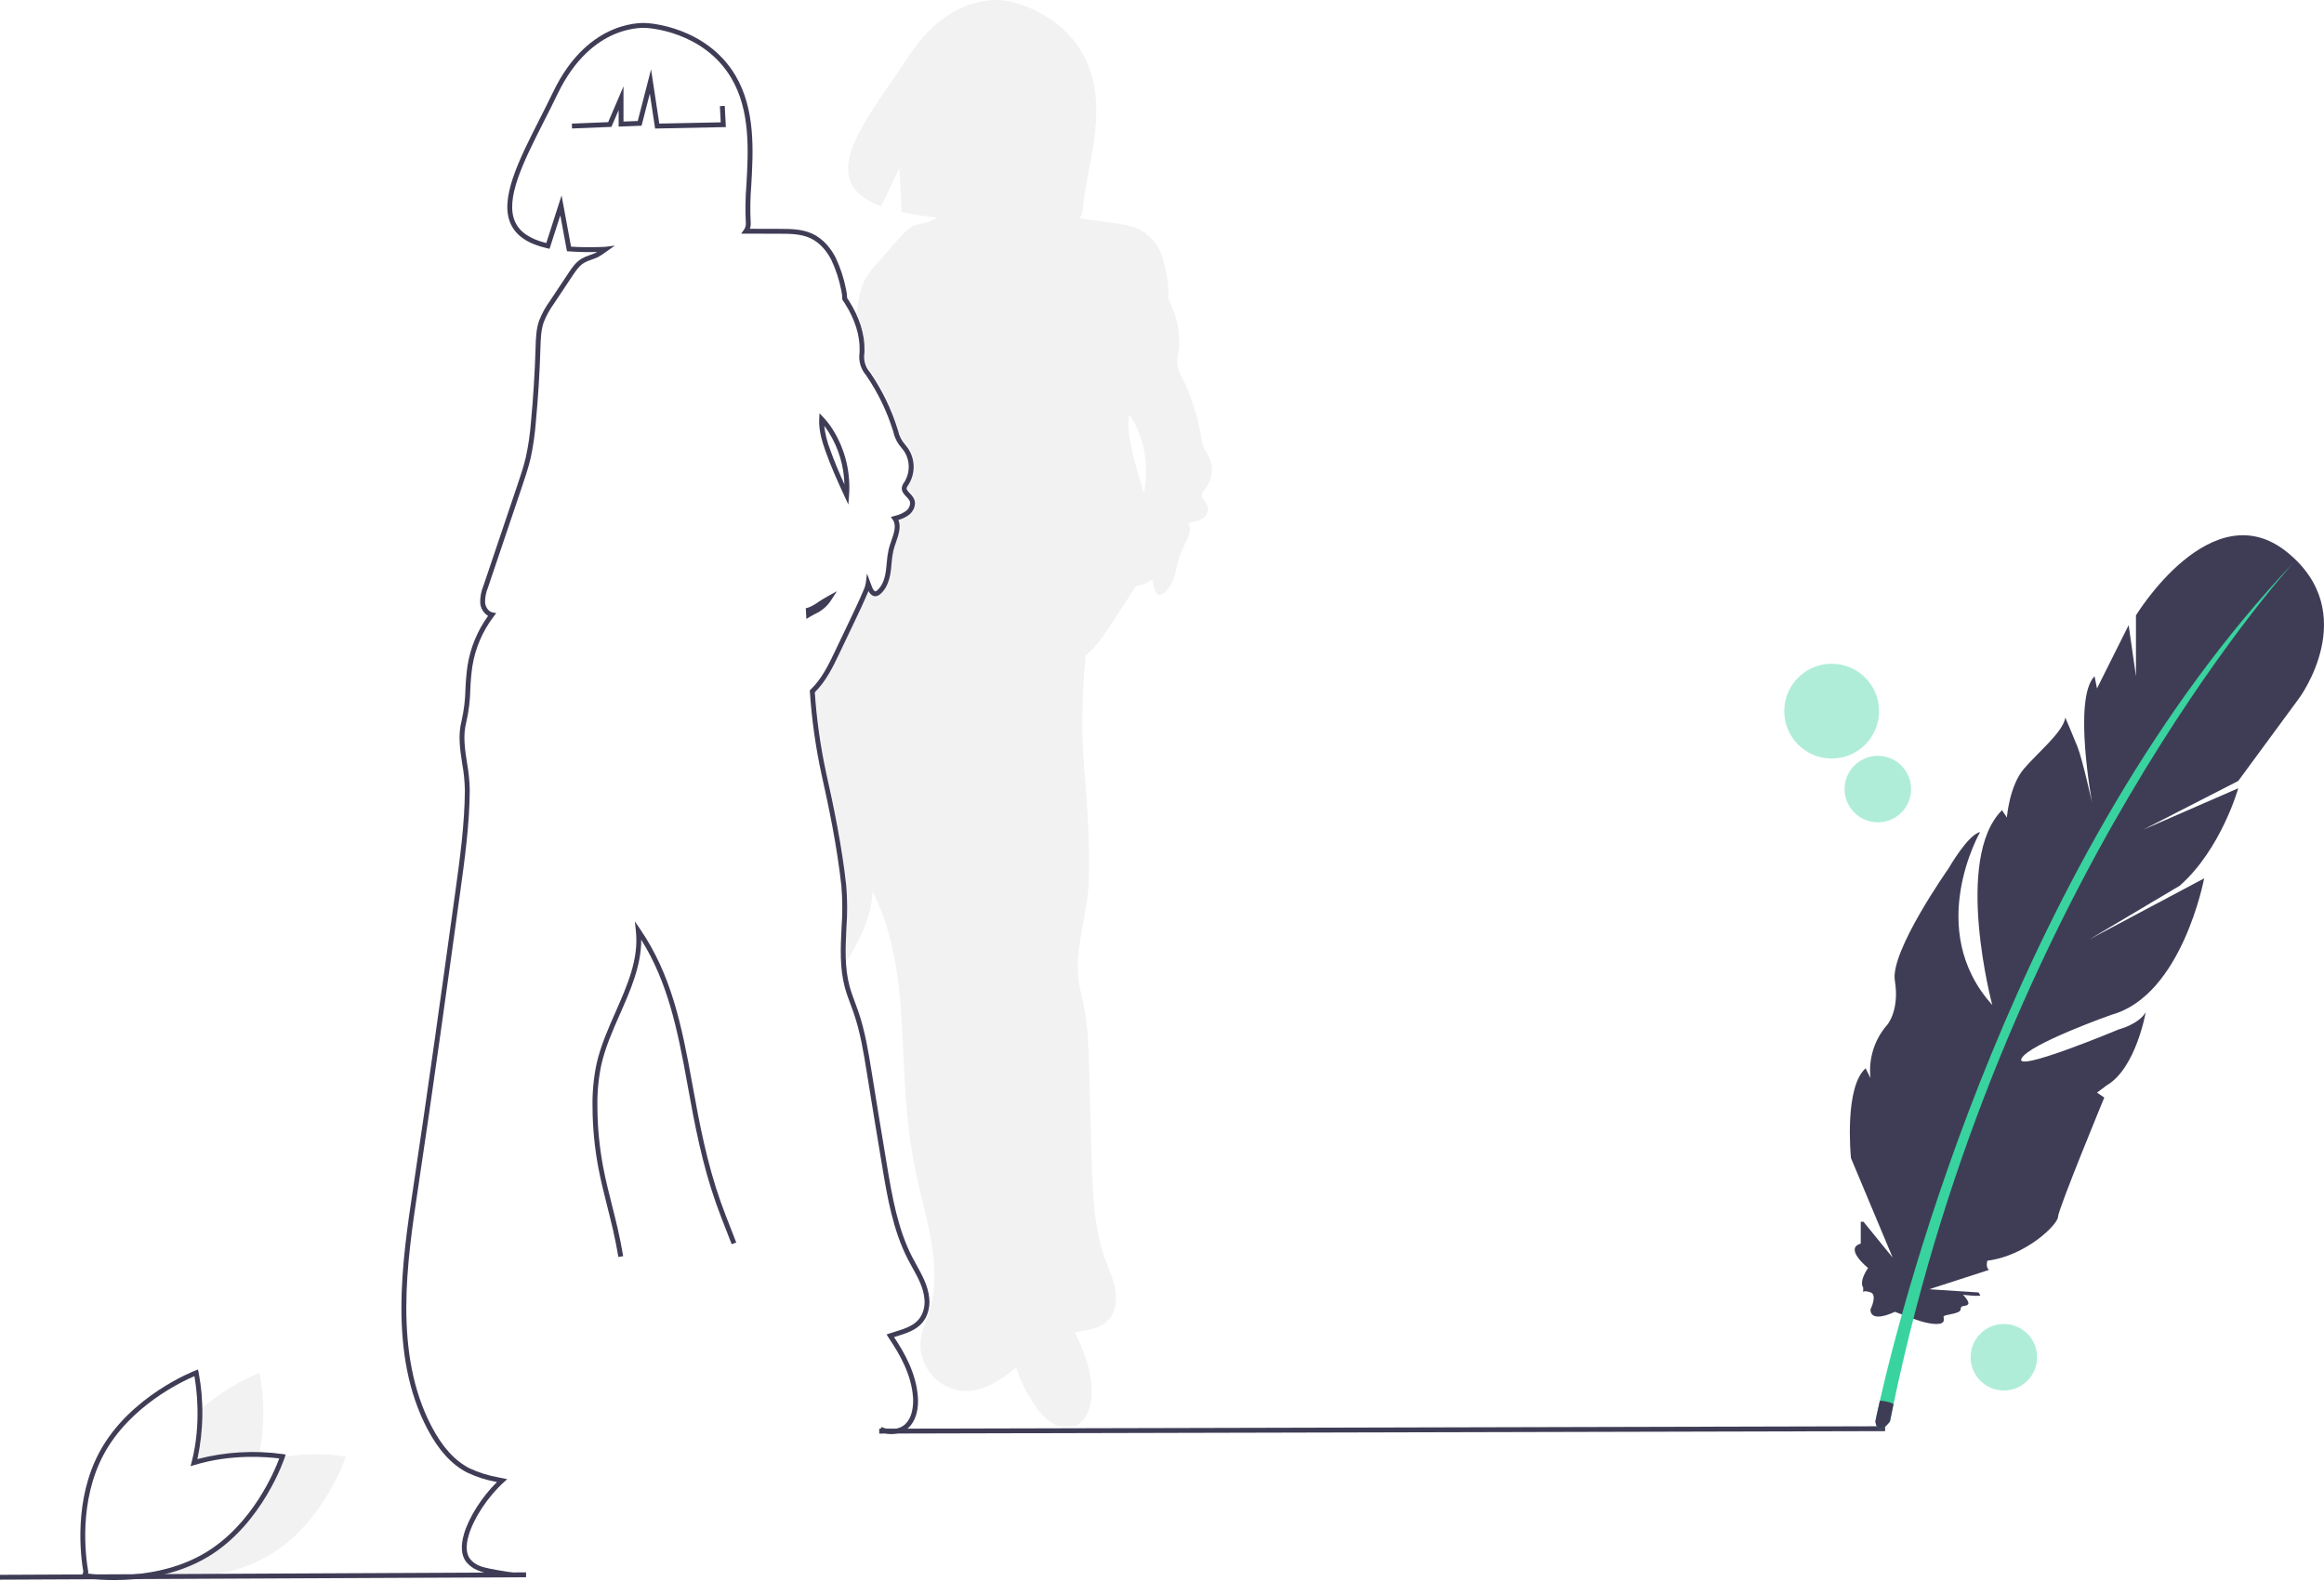
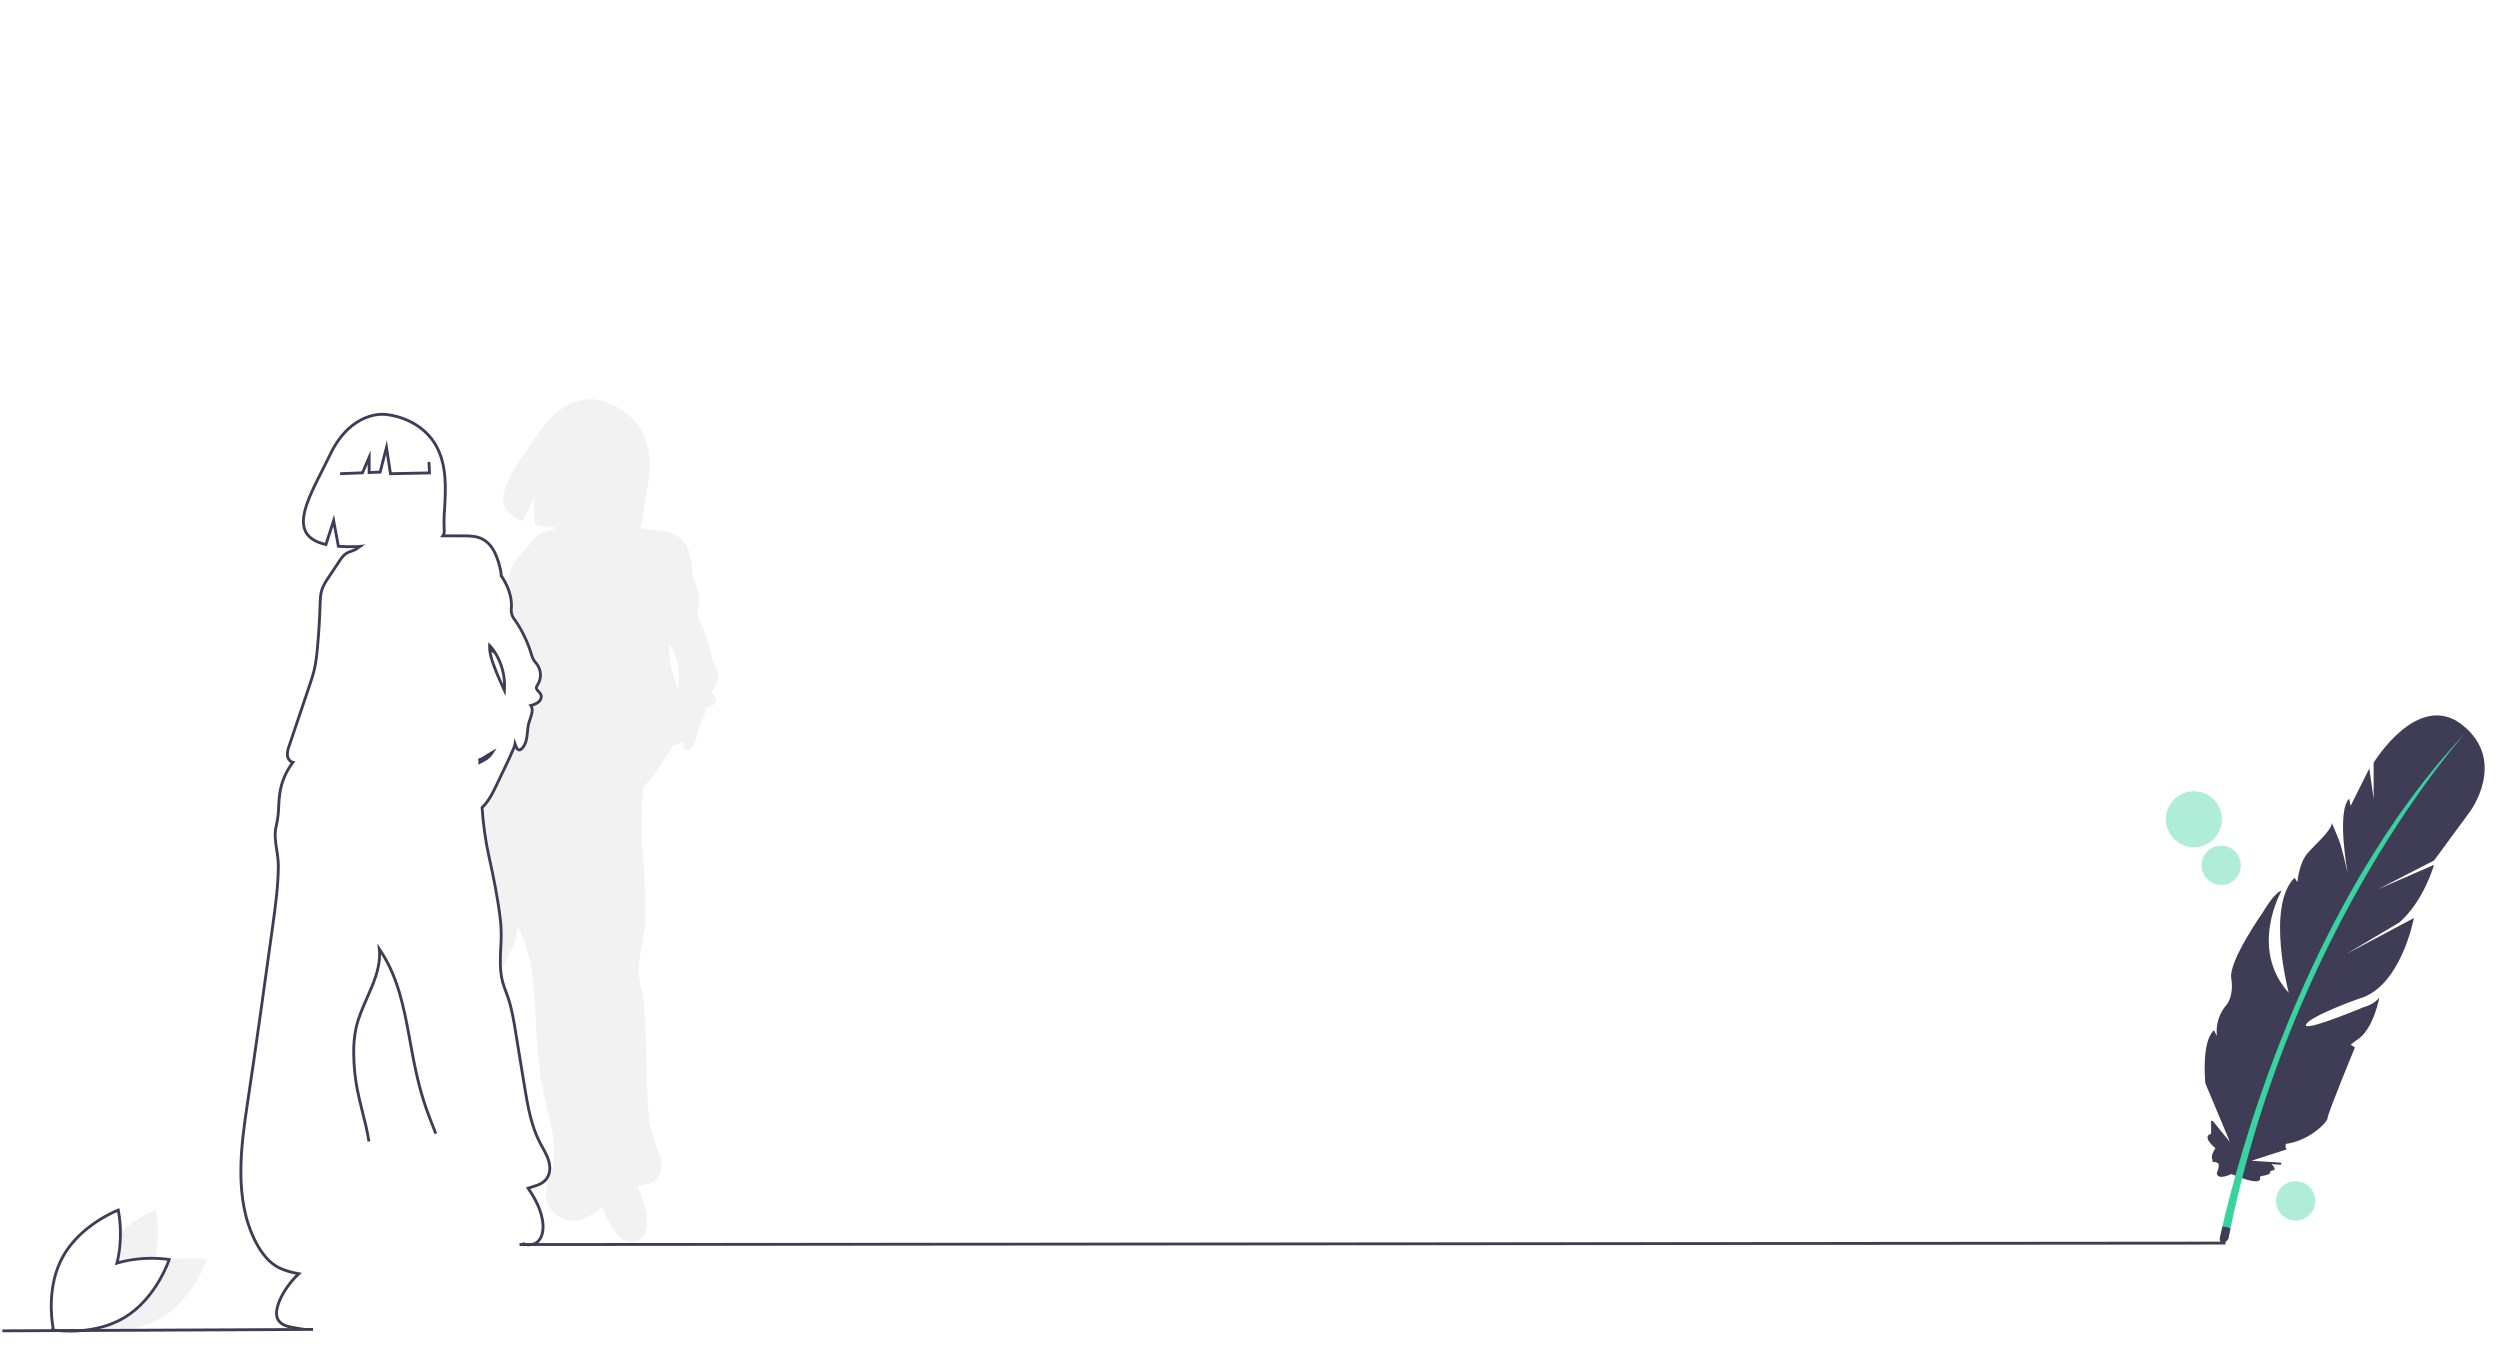
- <svg xmlns="http://www.w3.org/2000/svg" id="b40c2b55-1f8d-4d18-9af5-df4559b41727" data-name="Layer 1" width="954.205" height="648.862" viewBox="0 0 954.205 648.862">
-   <path d="M1058.897,380.268c-31-25-62,26-62,26v25l-3-21-13,26-1-5c-9,9-1,52-1,52s-4-18-6-23-5-12-5-12c-1,6-11,14-17,21s-7,20-7,20l-2-3c-20,20-4,80-4,80-28-31-5-71-5-71-5,1-13,15-13,15s-24,34-22,46-3,18-3,18a28.378,28.378,0,0,0-7,22l-2-4c-8.674,7.71-6.202,34.916-6.012,36.878L897,670l-11.991-14.732H883.897v9c-7,2,3,10,3,10-4,6-2,8-2,8v2s0-1,3,0,0,7,0,7c0,6,10,1,10,1l7.613,2.829s5.387,2.171,9.387,2.171,3-2,3-3,7-1,7-3,2-1,3-2-2-4-2-4,8,1,7,0a3.736,3.736,0,0,1-.613-.951L912,683l24.554-7.944c-1.534-1.155-.657-3.788-.657-3.788,16-2,29-15,29-18s19-49,19-49l-3-2,4-3c12-7,16-30,16-30-3,5-11,7-11,7s-43,18-40,12,37-18,37-18c29-8,38-56,38-56l-47,25,37-22c17-15,24-40,24-40l-39,17,39-20,25-34S1089.897,405.268,1058.897,380.268Z" transform="translate(-119.8974 -153.5688)" fill="#3f3d56" />
-   <path d="M474.805,297.793a9.604,9.604,0,0,0,2.302,7.862l.2.292a86.718,86.718,0,0,1,11.174,23.156l.133.433a12.563,12.563,0,0,0,2.928,5.775c.383.472.766.943,1.115,1.44a13.679,13.679,0,0,1,.235,15.058l-.143.214a3.253,3.253,0,0,0-.57,1.104c-.115.684.423,1.286,1.312,2.211a8.829,8.829,0,0,1,1.602,2.037c1.184,2.315.039,5.062-1.704,6.577a12.201,12.201,0,0,1-4.614,2.29c1.182,2.874.018,6.243-1.024,9.259-.405,1.173-.788,2.281-1.041,3.337a37.491,37.491,0,0,0-.749,5.377c-.11,1.217-.225,2.474-.416,3.715-.613,3.974-2.032,6.932-4.217,8.793a3.391,3.391,0,0,1-1.524.818c-1.296.256-2.473-.499-3.315-2.088q-.048.116-.095.228c-1.902,4.517-4.042,9.004-6.112,13.344l-5.732,12.019c-2.552,5.35-5.436,11.397-10.099,15.997a229.18,229.18,0,0,0,4.646,32.984c3.08,13.748,6.469,30,8.254,46.316a112.548,112.548,0,0,1,.071,17.58,127.764,127.764,0,0,0-.141,14.766c5.566-9.209,10.583-18.484,10.882-29.07,10.239,20.441,11.58,42.444,12.566,65.285.719,16.661,1.671,33.389,5.086,49.712,3.713,17.746,10.348,35.762,6.664,53.514a68.209,68.209,0,0,1-3.347,10.822c-5.655,14.554,7.933,29.485,22.914,25.083q.154-.045.307-.092c5.514-1.691,10.215-5.074,14.762-8.762a58.014,58.014,0,0,0,8.265,16.272,22.821,22.821,0,0,0,6.699,6.692,12.56,12.56,0,0,0,2.524,1.125l6.517-.016c.034-.013.07-.02.104-.034,4.549-1.835,6.5-7.263,6.817-12.159.586-9.055-2.609-17.716-6.545-25.708-.1-.203-.211-.445-.326-.704,5.994-1.147,12.494-1.309,15.64-7.777a13.451,13.451,0,0,0,1.281-5.362c.242-6.221-2.587-11.662-4.599-17.309-4.389-12.318-4.887-25.63-5.301-38.7q-.616-19.478-1.113-38.959c-.217-8.491-.422-17.032-2.08-25.362-.726-3.647-1.729-7.243-2.207-10.93-1.788-13.776,3.826-27.439,4.174-41.326.392-15.621-.638-31.324-1.986-46.892-1.302-15.041-.617-30.15.644-45.216,4.392-3.658,7.667-8.586,10.82-13.408q3.639-5.566,7.278-11.131,1.283-1.963,2.558-3.932a15.255,15.255,0,0,0,6.716-2.838c.008-.007.014-.015.022-.022.291,1.186.557,2.379.818,3.567.285,1.296.963,2.908,2.288,2.83a2.428,2.428,0,0,0,1.138-.449c2.595-1.669,4.063-4.634,4.937-7.593s1.282-6.055,2.396-8.932c1.591-4.111,5.306-8.736,3.288-12.655a13.632,13.632,0,0,0,5.704-1.68c1.671-1.099,2.838-3.236,2.174-5.122-.655-1.86-2.916-3.345-2.331-5.228a4.67,4.67,0,0,1,1.082-1.57,12.716,12.716,0,0,0,1.646-13.839c-.638-1.231-1.482-2.353-2.04-3.622a20.092,20.092,0,0,1-1.175-4.81,85.943,85.943,0,0,0-7.886-24.161,15.275,15.275,0,0,1-1.814-4.797,18.994,18.994,0,0,1,.524-5.337c1.118-6.97-.576-14.159-3.547-20.563-.215-.463-.449-.915-.676-1.371a17.665,17.665,0,0,0,.06-3.729,54.462,54.462,0,0,0-2.426-13.183,20.295,20.295,0,0,0-7.872-10.583c-3.666-2.307-8.104-2.95-12.395-3.541q-6.932-.955-13.864-1.909a5.193,5.193,0,0,0,1.431-3.417c.741-15.161,10.72-39.39,1.957-60.098-9.107-21.521-32.318-25.597-32.318-25.597s-22.347-5.974-41.028,22.412c-17.412,26.459-39.861,51.245-11.414,61.825l7.524-15.78.892,18.166a115.843,115.843,0,0,0,12.525,1.908q1.133.116,2.26.236a30.336,30.336,0,0,1-3.717,1.799c-2.012.673-4.197.789-6.141,1.64-2.326,1.019-4.08,2.985-5.756,4.893q-4.521,5.147-9.042,10.294a35.377,35.377,0,0,0-5.37,7.286c-1.636,3.272-2.214,6.953-2.812,10.561-.148.89-.312,1.777-.464,2.667a33.626,33.626,0,0,1,3.274,14.667C474.839,297.04,474.822,297.416,474.805,297.793Zm108.665,26.488c.025-.158.06-.313.088-.47a31.515,31.515,0,0,1,3.142,5.503,43.661,43.661,0,0,1,2.85,26.78c-1.953-6.322-3.822-12.664-5.191-19.135C583.478,332.791,582.806,328.49,583.47,324.281Z" transform="translate(-119.8974 -153.5688)" fill="#f2f2f2" />
-   <path d="M200.944,752.743a87.493,87.493,0,0,1,25.588-2.871,87.97,87.97,0,0,0-.068-32.56,88.112,88.112,0,0,0-23.491,14.397A84.274,84.274,0,0,1,200.944,752.743Z" transform="translate(-119.8974 -153.5688)" fill="#f2f2f2" />
-   <path d="M236.944,751.692l-.095.295c-.087.271-9.017,27.328-31.516,40.863a66.294,66.294,0,0,1-21.974,8.083c7.49.834,29.214,2.038,47.459-8.939,22.438-13.5,31.08-40.314,31.08-40.314A87.735,87.735,0,0,0,236.944,751.692Z" transform="translate(-119.8974 -153.5688)" fill="#f2f2f2" />
-   <path d="M166.886,802.431a85.434,85.434,0,0,1-11.146-.689l-1.002.381-.124-.546c-.096-.016-.146-.024-.146-.024l-1.133-.2.355-1.095s.14-.433.422-1.197c-1.19-6.926-3.93-29.628,6.667-49.279,12.463-23.111,39.068-33.305,39.335-33.405l1.073-.402.253,1.118a89.408,89.408,0,0,1-.496,35.651,89.571,89.571,0,0,1,35.127-2.047l1.129.199-.352,1.092c-.087.271-9.017,27.328-31.516,40.863C192.158,800.777,177.131,802.431,166.886,802.431Zm-10.899-2.674c5.148.696,28.855,3.087,48.315-8.62,19.285-11.603,28.324-33.466,30.247-38.645-4.234-.561-19.266-2.04-34.7,2.651l-1.708.519.45-1.728c4.116-15.802,1.896-30.992,1.128-35.235-5.085,2.168-26.507,12.24-37.179,32.031-10.431,19.345-7.544,41.823-6.411,48.251l.047.269-.096.256Q156.031,799.637,155.987,799.757Z" transform="translate(-119.8974 -153.5688)" fill="#3f3d56" />
-   <path d="M328.459,800.696a30.594,30.594,0,0,1-12.343-2.236,11.466,11.466,0,0,1-4.909-3.625c-1.947-2.694-2.208-6.527-.779-11.393,2.015-6.853,7.342-15.191,13.515-21.276a48.105,48.105,0,0,1-12.255-3.899c-6.393-3.307-11.734-9.173-16.329-17.934-16.083-30.67-10.367-68.672-5.774-99.207,6.06-40.291,11.733-81.331,17.219-121.02l.028-.203c1.893-13.696,3.85-27.858,3.94-41.888a69.162,69.162,0,0,0-1.09-10.805c-.889-5.774-1.809-11.746-.275-17.555a65.469,65.469,0,0,0,1.6-13.115,94.793,94.793,0,0,1,.852-9.629,47.799,47.799,0,0,1,8.433-20.422,6.859,6.859,0,0,1-3.216-5.226,16.604,16.604,0,0,1,1.257-6.985l14.055-41.663c1.247-3.694,2.536-7.514,3.431-11.364a108.333,108.333,0,0,0,2.086-14.404c.949-10.065,1.585-20.292,1.892-30.396l.009-.31c.108-3.599.22-7.32,1.419-10.826a36.136,36.136,0,0,1,4.461-8.168l7.585-11.41c1.39-2.09,2.964-4.458,5.364-5.919a18.279,18.279,0,0,1,3.506-1.524,22.27,22.27,0,0,0,2.439-.966c.161-.079.333-.174.514-.281a114.769,114.769,0,0,1-11.646-.251l-.766-.06-2.729-14.739L345.538,255.737l-.893-.201c-7.785-1.757-12.686-4.985-14.984-9.867-4.857-10.321,3.248-26.314,11.828-43.247,1.835-3.621,3.732-7.365,5.523-11.091,14.861-30.922,38.456-28.284,38.692-28.253.154.002,24.143,1.187,36.183,21.53,8.252,13.943,7.272,31.09,6.485,44.868a116.441,116.441,0,0,0-.256,15.376,6.354,6.354,0,0,1-.32,2.667l12.359.035c4.201.012,8.962.025,13.169,1.942,4.974,2.268,8.015,6.629,9.691,9.89a55.015,55.015,0,0,1,4.251,12.972,18.367,18.367,0,0,1,.458,3.61l.073.108c.213.312.426.623.629.941,4.365,6.833,6.585,13.911,6.42,20.468-.009.375-.026.751-.043,1.128a9.604,9.604,0,0,0,2.302,7.862l.2.292a86.718,86.718,0,0,1,11.174,23.156l.133.433a12.563,12.563,0,0,0,2.928,5.775c.383.472.766.943,1.115,1.44a13.679,13.679,0,0,1,.235,15.058l-.143.214a3.253,3.253,0,0,0-.57,1.104c-.115.684.423,1.286,1.312,2.211a8.829,8.829,0,0,1,1.602,2.037c1.184,2.315.039,5.062-1.704,6.577a12.201,12.201,0,0,1-4.614,2.29c1.182,2.874.018,6.243-1.024,9.259-.405,1.173-.788,2.281-1.041,3.337a37.491,37.491,0,0,0-.749,5.377c-.11,1.217-.225,2.474-.416,3.715-.613,3.974-2.032,6.932-4.217,8.793a3.391,3.391,0,0,1-1.524.818c-1.296.256-2.473-.499-3.315-2.088q-.048.116-.095.228c-1.902,4.517-4.042,9.004-6.112,13.344l-5.732,12.019c-2.552,5.35-5.436,11.397-10.099,15.997a229.18,229.18,0,0,0,4.646,32.984c3.08,13.748,6.469,30,8.254,46.316a112.548,112.548,0,0,1,.071,17.58c-.383,7.921-.779,16.112,1.288,23.782.62,2.302,1.475,4.598,2.303,6.817.452,1.215.905,2.43,1.325,3.655,2.759,8.04,4.13,16.556,5.455,24.791l.037.23c2.05,12.74,4.172,25.678,6.309,38.455,2.01,12.021,4.289,25.646,10.328,37.351.573,1.111,1.181,2.208,1.788,3.306,2.312,4.176,4.704,8.494,5.19,13.598a14.368,14.368,0,0,1-.599,5.894c-2.111,6.399-7.521,8.071-12.753,9.688q-.554.171-1.106.344c4.264,6.399,9.11,14.906,9.787,24.639.448,6.44-1.658,11.637-5.634,13.899a11.527,11.527,0,0,1-10.091.208l.778-1.842a9.531,9.531,0,0,0,8.323-.104c4.877-2.775,4.775-9.904,4.628-12.022-.66-9.49-5.56-17.872-9.754-24.114-.132-.196-.281-.433-.438-.686l-.665-1.073,1.198-.401c.787-.264,1.585-.511,2.384-.757,4.966-1.535,9.656-2.985,11.444-8.405a12.378,12.378,0,0,0,.507-5.077c-.447-4.688-2.634-8.638-4.949-12.818-.617-1.114-1.234-2.229-1.816-3.357-6.183-11.981-8.489-25.771-10.523-37.938-2.137-12.781-4.261-25.724-6.311-38.467l-.037-.231c-1.312-8.152-2.668-16.581-5.372-24.46-.415-1.208-.861-2.406-1.308-3.605-.843-2.263-1.715-4.603-2.36-6.996-2.147-7.973-1.744-16.323-1.354-24.398a111.002,111.002,0,0,0-.061-17.266c-1.774-16.218-5.149-32.403-8.217-46.096a232.171,232.171,0,0,1-4.724-33.738l-.036-.472.343-.327c4.6-4.384,7.478-10.419,10.016-15.743l5.725-12.004c2.067-4.334,4.197-8.8,6.081-13.274a10.248,10.248,0,0,0,.812-2.597l.514-4.013,1.661,4.443c.124.327.248.653.367.979.367,1.002.985,1.975,1.516,1.861a1.67,1.67,0,0,0,.611-.377c1.809-1.542,3-4.09,3.538-7.576.182-1.179.293-2.405.401-3.591a39.58,39.58,0,0,1,.795-5.662c.276-1.151.693-2.357,1.096-3.524,1.135-3.284,2.206-6.386.624-8.651l-.807-1.155,1.357-.38a12.963,12.963,0,0,0,5.042-2.219c1.128-.98,1.944-2.771,1.235-4.157a7.278,7.278,0,0,0-1.263-1.562c-.999-1.04-2.13-2.218-1.841-3.93a4.816,4.816,0,0,1,.88-1.884l.132-.199a11.795,11.795,0,0,0-.2-12.811c-.322-.458-.676-.893-1.03-1.327a14.441,14.441,0,0,1-3.288-6.45l-.132-.428a84.728,84.728,0,0,0-10.916-22.623l-.198-.289a11.473,11.473,0,0,1-2.65-9.081c.016-.364.033-.727.042-1.088.154-6.157-1.958-12.846-6.107-19.342-.192-.3-.393-.595-.595-.889l-.41-.603-.005-.297a16.57,16.57,0,0,0-.414-3.495,53.339,53.339,0,0,0-4.082-12.509c-1.53-2.978-4.29-6.955-8.741-8.983-3.814-1.739-8.346-1.751-12.345-1.763l-15.932-.044,1.125-1.576a4.197,4.197,0,0,0,.779-2.912,117.72,117.72,0,0,1,.253-15.66c.771-13.507,1.731-30.317-6.21-43.736-11.475-19.389-34.398-20.548-34.629-20.558-.309-.035-22.516-2.432-36.722,27.128-1.799,3.745-3.702,7.498-5.542,11.128-8.354,16.484-16.244,32.054-11.803,41.491,1.933,4.106,6.1,6.911,12.725,8.557l6.278-19.54,3.893,21.024c3.538.244,7.502.296,11.792.158l2.217-.087,3.966-.498L368.415,257.21a23.597,23.597,0,0,1-2.954,1.914,24.135,24.135,0,0,1-2.656,1.058,16.525,16.525,0,0,0-3.131,1.345c-2.02,1.23-3.464,3.402-4.738,5.318l-7.586,11.41a34.636,34.636,0,0,0-4.234,7.708c-1.102,3.22-1.209,6.788-1.313,10.238l-.009.311c-.308,10.146-.946,20.415-1.899,30.522A110.096,110.096,0,0,1,337.766,341.705c-.917,3.944-2.222,7.811-3.483,11.55l-14.055,41.663a15.092,15.092,0,0,0-1.164,6.137c.178,1.705,1.274,3.623,3.023,3.989l1.552.325-.962,1.26a45.82,45.82,0,0,0-8.843,20.593,93.427,93.427,0,0,0-.831,9.426,67,67,0,0,1-1.663,13.518c-1.427,5.406-.58,10.911.318,16.74a70.676,70.676,0,0,1,1.114,11.122c-.091,14.161-2.057,28.389-3.958,42.148l-.028.204c-5.487,39.694-11.161,80.741-17.223,121.043-4.549,30.247-10.21,67.891,5.568,97.98,4.397,8.387,9.46,13.976,15.476,17.086a47.581,47.581,0,0,0,12.151,3.805l3.396.69-1.454,1.324c-6.513,5.931-12.281,14.65-14.353,21.698-1.247,4.24-1.085,7.489.481,9.656a9.556,9.556,0,0,0,4.087,2.963c3.711,1.617,18,3.113,17.003,3.5a9.589,9.589,0,0,1-3.063.514Q329.626,800.696,328.459,800.696ZM450.968,407.73l-.103-2.129c-.023-.482-.045-.964-.075-1.445l-.049-.794.921-.272c.163-.047.327-.094.486-.154a17.602,17.602,0,0,0,3.513-1.996l.597-.399c1.112-.736,2.317-1.458,3.791-2.272l3.489-1.926-2.166,3.345a15.119,15.119,0,0,1-6.297,5.746c-.832.397-1.683.857-2.678,1.449Zm17.257-46.961-1.621-3.499c-3.109-6.713-5.615-12.403-7.736-18.354-1.428-4.005-2.734-8.328-2.634-12.804.002-.11.009-.221.016-.333l.118-2.511,1.616,1.7a32.647,32.647,0,0,1,3.973,5.193,44.628,44.628,0,0,1,6.552,26.762Zm-9.916-32.352a39.836,39.836,0,0,0,2.443,9.828c1.671,4.687,3.588,9.222,5.861,14.245a42.514,42.514,0,0,0-6.353-21.268A33.584,33.584,0,0,0,458.309,328.417Z" transform="translate(-119.8974 -153.5688)" fill="#3f3d56" />
-   <polygon points="216 647.699 0 648.699 0 646.699 216 645.699 216 647.699" fill="#3f3d56" />
-   <polygon points="774 587.699 361 588.699 361 586.699 774 585.699 774 587.699" fill="#3f3d56" />
-   <path d="M1061.697,384.488c-5.41,5.99-120.23,135.01-164.33,345.62q-.75,3.555-1.47,7.16s-5,7-6,0c0,0,.59-2.99,1.85-8.49C901.177,687.458,947.987,504.528,1061.697,384.488Z" transform="translate(-119.8974 -153.5688)" fill="#38d39f" />
-   <path d="M897.367,730.108q-.75,3.555-1.47,7.16s-5,7-6,0c0,0,.59-2.99,1.85-8.49A13.773,13.773,0,0,1,897.367,730.108Z" transform="translate(-119.8974 -153.5688)" fill="#3f3d56" />
-   <polygon points="268.978 52.784 266.81 38.479 263.417 51.629 254 51.991 254 45.217 251.049 52.103 234.874 52.765 234.792 50.767 249.707 50.157 256 35.473 256 49.913 261.852 49.688 267.321 28.497 270.692 50.749 295.924 50.234 295.583 43.592 297.581 43.489 298.027 52.191 268.978 52.784" fill="#3f3d56" />
-   <path d="M373.795,669.753c-.631-3.735-1.363-7.436-2.177-10.996-.736-3.225-1.56-6.493-2.357-9.653-1.304-5.175-2.653-10.526-3.667-15.872a137.914,137.914,0,0,1-2.409-24.894,78.776,78.776,0,0,1,1.655-17.932c1.64-7.298,4.756-14.368,7.771-21.205,4.936-11.198,9.599-21.775,8.374-33.302l-.42-3.956,2.241,3.287c12.541,18.394,16.918,38.731,21.336,63.407,2.968,16.573,6.091,32.749,11.643,48.429,1.314,3.712,2.797,7.493,4.23,11.149.731,1.863,1.462,3.729,2.177,5.597l-1.868.715c-.713-1.863-1.442-3.724-2.171-5.582-1.439-3.671-2.928-7.468-4.254-11.211-5.602-15.822-8.743-32.086-11.726-48.745-4.127-23.048-8.21-42.264-18.996-59.531.033,10.657-4.417,20.752-8.736,30.55-2.975,6.75-6.052,13.729-7.649,20.837a76.868,76.868,0,0,0-1.606,17.481,135.91,135.91,0,0,0,2.374,24.532c1.003,5.288,2.345,10.609,3.642,15.756.799,3.171,1.626,6.45,2.368,9.697.822,3.598,1.562,7.335,2.198,11.109Z" transform="translate(-119.8974 -153.5688)" fill="#3f3d56" />
-   <circle cx="752.063" cy="292.024" r="19.465" fill="#38d39f" opacity="0.4" />
-   <circle cx="771.014" cy="324.041" r="13.654" fill="#38d39f" opacity="0.4" />
-   <circle cx="822.764" cy="557.349" r="13.654" fill="#38d39f" opacity="0.4" />
+ <svg xmlns="http://www.w3.org/2000/svg" width="1428" height="769">
+   <path fill="none" d="M-1-1h1430v771H-1z" />
+   <g>
+     <path stroke="null" fill="#f2f2f2" d="M292.929 346.543a7.89 7.89 0 001.891 6.459l.164.24a71.244 71.244 0 019.18 19.024l.11.356a10.321 10.321 0 002.405 4.744c.315.388.63.775.916 1.183a11.238 11.238 0 01.193 12.372l-.117.176a2.672 2.672 0 00-.468.907c-.094.562.348 1.056 1.078 1.816a7.253 7.253 0 011.316 1.673c.972 1.903.032 4.159-1.4 5.403a10.024 10.024 0 01-3.79 1.882c.97 2.36.014 5.128-.842 7.607-.333.964-.647 1.874-.855 2.742a30.8 30.8 0 00-.615 4.417c-.09 1-.185 2.033-.342 3.052-.504 3.265-1.67 5.695-3.465 7.224a2.786 2.786 0 01-1.252.672c-1.065.21-2.032-.41-2.724-1.715l-.078.187c-1.562 3.71-3.32 7.397-5.02 10.963l-4.71 9.874c-2.096 4.395-4.466 9.363-8.297 13.143a188.285 188.285 0 003.817 27.098c2.53 11.294 5.315 24.647 6.781 38.051a92.465 92.465 0 01.058 14.443 104.965 104.965 0 00-.116 12.131c4.573-7.565 8.695-15.185 8.94-23.882 8.413 16.793 9.514 34.87 10.324 53.635.59 13.688 1.373 27.431 4.178 40.841 3.05 14.58 8.502 29.381 5.475 43.965a56.038 56.038 0 01-2.749 8.89c-4.646 11.957 6.518 24.224 18.825 20.607l.253-.075c4.53-1.39 8.392-4.169 12.127-7.199a47.662 47.662 0 006.79 13.369 18.75 18.75 0 005.504 5.498 10.319 10.319 0 002.073.924l5.355-.013c.028-.01.057-.016.085-.028 3.738-1.507 5.34-5.967 5.601-9.989.481-7.439-2.143-14.555-5.377-21.12a17.884 17.884 0 01-.268-.579c4.924-.942 10.264-1.075 12.849-6.389a11.05 11.05 0 001.052-4.405c.2-5.111-2.125-9.581-3.778-14.22-3.606-10.12-4.016-21.057-4.355-31.795q-.507-16.002-.915-32.007c-.178-6.975-.346-13.993-1.708-20.836-.596-2.996-1.42-5.951-1.813-8.98-1.47-11.318 3.143-22.543 3.429-33.952.322-12.833-.525-25.735-1.632-38.524-1.07-12.358-.507-24.77.53-37.148 3.608-3.005 6.298-7.054 8.889-11.016l5.979-9.145q1.054-1.613 2.102-3.23a12.533 12.533 0 005.517-2.332l.019-.018c.239.974.457 1.954.672 2.93.234 1.065.791 2.39 1.88 2.325a1.995 1.995 0 00.935-.369c2.132-1.37 3.338-3.807 4.056-6.238s1.053-4.975 1.968-7.338c1.307-3.378 4.36-7.178 2.7-10.397a11.2 11.2 0 004.687-1.38c1.373-.903 2.332-2.66 1.786-4.209-.537-1.528-2.396-2.748-1.915-4.295a3.836 3.836 0 01.889-1.29 10.447 10.447 0 001.353-11.369c-.525-1.011-1.218-1.933-1.676-2.975a16.507 16.507 0 01-.966-3.952 70.607 70.607 0 00-6.479-19.85 12.55 12.55 0 01-1.49-3.94 15.605 15.605 0 01.43-4.385c.92-5.726-.473-11.632-2.913-16.894-.177-.38-.37-.751-.556-1.126a14.512 14.512 0 00.05-3.063 44.744 44.744 0 00-1.994-10.831 16.674 16.674 0 00-6.467-8.695c-3.012-1.896-6.658-2.424-10.184-2.91l-11.39-1.568a4.266 4.266 0 001.176-2.807c.608-12.456 8.807-32.362 1.608-49.374-7.483-17.68-26.551-21.03-26.551-21.03s-18.36-4.908-33.707 18.414c-14.305 21.737-32.748 42.1-9.377 50.792l6.182-12.964.732 14.924a95.171 95.171 0 0010.29 1.567q.93.095 1.857.194a24.923 24.923 0 01-3.053 1.477c-1.654.553-3.449.648-5.046 1.348-1.91.837-3.352 2.452-4.729 4.02l-7.428 8.457a29.064 29.064 0 00-4.412 5.985c-1.344 2.688-1.819 5.713-2.31 8.677-.121.732-.256 1.46-.381 2.191a27.626 27.626 0 012.69 12.05c-.009.308-.022.617-.036.927zm89.274 21.761c.02-.13.05-.257.073-.386a25.891 25.891 0 012.581 4.521 35.87 35.87 0 012.342 22.002c-1.605-5.194-3.14-10.405-4.265-15.721-.724-3.425-1.276-6.958-.73-10.416zM67.936 720.31a71.88 71.88 0 0121.022-2.358 72.273 72.273 0 00-.055-26.75 72.39 72.39 0 00-19.3 11.828 69.236 69.236 0 01-1.667 17.28zM97.512 719.447l-.078.242c-.072.223-7.408 22.452-25.892 33.572a54.464 54.464 0 01-18.054 6.64c6.154.685 24.002 1.674 38.99-7.344 18.435-11.09 25.535-33.12 25.535-33.12a72.08 72.08 0 00-20.5.01z" />
+     <path stroke="null" fill="#3f3d56" d="M39.955 761.132a70.189 70.189 0 01-9.157-.566l-.824.313-.102-.449-.12-.02-.93-.164.292-.9s.115-.355.346-.983c-.977-5.69-3.228-24.341 5.477-40.486 10.24-18.988 32.097-27.362 32.317-27.445l.881-.33.209.918a73.454 73.454 0 01-.408 29.29 73.588 73.588 0 0128.86-1.681l.927.163-.289.897c-.072.223-7.408 22.452-25.892 33.572-10.824 6.512-23.17 7.871-31.587 7.871zM31 758.935c4.23.572 23.706 2.537 39.693-7.082 15.844-9.532 23.27-27.494 24.85-31.749-3.479-.46-15.828-1.676-28.509 2.178l-1.403.426.37-1.419c3.381-12.982 1.558-25.462.926-28.948-4.177 1.781-21.777 10.056-30.544 26.316-8.57 15.892-6.198 34.36-5.267 39.64l.04.221-.08.21-.076.207zM172.697 759.706a25.135 25.135 0 01-10.14-1.837 9.42 9.42 0 01-4.034-2.978c-1.6-2.214-1.814-5.363-.64-9.36 1.656-5.63 6.033-12.48 11.104-17.48a39.52 39.52 0 01-10.069-3.203c-5.251-2.717-9.64-7.536-13.415-14.733-13.212-25.198-8.517-56.418-4.744-81.505 4.979-33.101 9.64-66.818 14.147-99.425l.023-.167c1.555-11.252 3.163-22.887 3.237-34.413a56.82 56.82 0 00-.896-8.877c-.73-4.744-1.486-9.65-.226-14.422a53.786 53.786 0 001.314-10.775 77.878 77.878 0 01.7-7.91 39.27 39.27 0 016.929-16.778 5.635 5.635 0 01-2.643-4.294 13.64 13.64 0 011.033-5.738l11.547-34.229c1.024-3.035 2.083-6.173 2.818-9.336a89.002 89.002 0 001.714-11.834c.78-8.269 1.303-16.67 1.554-24.971l.008-.255c.089-2.957.18-6.014 1.166-8.894a29.688 29.688 0 013.665-6.71l6.232-9.375c1.142-1.716 2.435-3.662 4.407-4.862a15.017 15.017 0 012.88-1.252 18.296 18.296 0 002.004-.794 6.07 6.07 0 00.422-.23 94.29 94.29 0 01-9.568-.207l-.629-.05-2.242-12.108-3.627 11.287-.733-.165c-6.396-1.444-10.422-4.096-12.31-8.106-3.99-8.48 2.668-21.62 9.717-35.53 1.508-2.975 3.067-6.05 4.538-9.112 12.21-25.404 31.593-23.237 31.788-23.211.126.002 19.835.975 29.726 17.688 6.78 11.456 5.975 25.543 5.328 36.862a95.663 95.663 0 00-.21 12.632 5.22 5.22 0 01-.263 2.192l10.154.028c3.45.01 7.363.021 10.819 1.596 4.086 1.863 6.584 5.447 7.961 8.125a45.198 45.198 0 013.493 10.657 15.09 15.09 0 01.376 2.966l.06.089c.175.256.35.512.517.773 3.586 5.614 5.41 11.429 5.275 16.816-.008.308-.021.617-.035.927a7.89 7.89 0 001.891 6.459l.164.24a71.244 71.244 0 019.18 19.024l.11.356a10.321 10.321 0 002.405 4.744c.315.388.63.775.916 1.183a11.238 11.238 0 01.193 12.372l-.117.176a2.672 2.672 0 00-.468.907c-.094.562.348 1.056 1.078 1.816a7.253 7.253 0 011.316 1.673c.972 1.903.032 4.159-1.4 5.403a10.024 10.024 0 01-3.79 1.882c.97 2.36.014 5.128-.842 7.607-.333.964-.647 1.874-.855 2.742a30.8 30.8 0 00-.615 4.417c-.09 1-.185 2.033-.342 3.052-.504 3.265-1.67 5.695-3.465 7.224a2.786 2.786 0 01-1.252.672c-1.065.21-2.032-.41-2.724-1.715l-.078.187c-1.562 3.71-3.32 7.397-5.02 10.963l-4.71 9.874c-2.096 4.395-4.466 9.363-8.297 13.142a188.285 188.285 0 003.817 27.099c2.53 11.294 5.315 24.647 6.781 38.051a92.465 92.465 0 01.058 14.443c-.314 6.508-.64 13.238 1.058 19.539.51 1.89 1.212 3.777 1.892 5.6.371.999.743 1.997 1.089 3.004 2.267 6.605 3.393 13.601 4.481 20.367l.03.19a5213.876 5213.876 0 005.184 31.592c1.652 9.877 3.523 21.07 8.485 30.686.471.913.97 1.814 1.47 2.716 1.899 3.43 3.863 6.978 4.263 11.171a11.804 11.804 0 01-.492 4.842c-1.734 5.257-6.18 6.631-10.477 7.96l-.91.282c3.504 5.258 7.485 12.246 8.041 20.242.368 5.291-1.362 9.56-4.628 11.42a9.47 9.47 0 01-8.29.17l.639-1.513a7.83 7.83 0 006.838-.086c4.007-2.28 3.923-8.137 3.802-9.877-.542-7.797-4.567-14.683-8.014-19.811a19.012 19.012 0 01-.36-.563l-.546-.882.984-.33a85 85 0 011.959-.622c4.08-1.26 7.933-2.452 9.402-6.905a10.17 10.17 0 00.417-4.171c-.368-3.852-2.164-7.097-4.066-10.531-.507-.916-1.014-1.831-1.492-2.759-5.08-9.843-6.974-21.172-8.646-31.167a5224.73 5224.73 0 01-5.184-31.603l-.03-.19c-1.079-6.698-2.193-13.623-4.414-20.096-.341-.992-.708-1.977-1.075-2.962-.693-1.859-1.41-3.781-1.939-5.747-1.764-6.55-1.433-13.41-1.112-20.045a91.195 91.195 0 00-.05-14.185c-1.458-13.324-4.23-26.62-6.751-37.87a190.742 190.742 0 01-3.881-27.719l-.03-.387.282-.269c3.779-3.602 6.143-8.56 8.229-12.934l4.703-9.862c1.699-3.56 3.448-7.23 4.996-10.905a8.42 8.42 0 00.667-2.134l.423-3.297 1.364 3.65c.102.27.203.537.302.805.3.824.81 1.623 1.245 1.53a1.372 1.372 0 00.502-.31c1.486-1.267 2.464-3.36 2.906-6.225.15-.968.241-1.975.33-2.95a32.517 32.517 0 01.653-4.652c.226-.945.569-1.936.9-2.895.932-2.697 1.812-5.246.512-7.107l-.663-.95 1.115-.312a10.65 10.65 0 004.143-1.823c.926-.805 1.597-2.276 1.015-3.415a5.98 5.98 0 00-1.038-1.283c-.82-.854-1.75-1.822-1.513-3.228a3.957 3.957 0 01.723-1.548l.109-.163a9.69 9.69 0 00-.164-10.525c-.265-.377-.556-.734-.846-1.09a11.864 11.864 0 01-2.702-5.3l-.108-.351a69.61 69.61 0 00-8.968-18.586l-.163-.238a9.426 9.426 0 01-2.177-7.46c.013-.299.027-.597.035-.894.126-5.059-1.609-10.554-5.017-15.89a26.91 26.91 0 00-.49-.73l-.336-.496-.004-.244a13.613 13.613 0 00-.34-2.872 43.821 43.821 0 00-3.353-10.277c-1.258-2.447-3.525-5.714-7.182-7.38-3.133-1.429-6.857-1.44-10.142-1.449l-13.089-.036.925-1.295a3.448 3.448 0 00.64-2.392 96.714 96.714 0 01.208-12.865c.634-11.097 1.422-24.907-5.102-35.932-9.427-15.929-28.26-16.882-28.45-16.89-.253-.028-18.498-1.998-30.17 22.288-1.477 3.076-3.04 6.16-4.552 9.143-6.863 13.542-13.345 26.334-9.696 34.087 1.587 3.373 5.011 5.677 10.454 7.03l5.158-16.053 3.198 17.272c2.907.2 6.164.244 9.689.13l1.821-.071 3.258-.41-3.227 2.283a19.387 19.387 0 01-2.427 1.573 19.828 19.828 0 01-2.181.869 13.576 13.576 0 00-2.573 1.105c-1.66 1.01-2.846 2.795-3.892 4.37l-6.233 9.373a28.455 28.455 0 00-3.478 6.333c-.905 2.645-.993 5.576-1.079 8.411l-.007.255a396.178 396.178 0 01-1.56 25.076 90.45 90.45 0 01-1.75 12.053c-.753 3.24-1.825 6.416-2.862 9.489l-11.546 34.228a12.4 12.4 0 00-.956 5.042c.146 1.4 1.046 2.976 2.483 3.277l1.275.268-.79 1.035a37.644 37.644 0 00-7.266 16.918 76.756 76.756 0 00-.682 7.744 55.044 55.044 0 01-1.366 11.105c-1.173 4.442-.476 8.965.26 13.753a58.064 58.064 0 01.916 9.138c-.075 11.634-1.69 23.323-3.252 34.627l-.023.167c-4.509 32.611-9.17 66.334-14.15 99.444-3.737 24.85-8.388 55.776 4.575 80.497 3.613 6.89 7.772 11.481 12.714 14.037a39.09 39.09 0 009.983 3.126l2.79.567-1.195 1.088c-5.35 4.872-10.089 12.036-11.791 17.826-1.024 3.484-.891 6.153.395 7.933a7.85 7.85 0 003.358 2.434c3.048 1.33 14.787 2.558 13.969 2.876a7.878 7.878 0 01-2.517.422q-1.01.047-1.968.046zm100.648-322.843l-.084-1.75c-.02-.396-.038-.792-.062-1.187l-.04-.652.756-.224c.134-.04.269-.078.4-.127a14.461 14.461 0 002.886-1.64l.49-.328a44.677 44.677 0 013.115-1.867l2.866-1.582-1.78 2.748a12.42 12.42 0 01-5.173 4.72c-.683.327-1.382.705-2.2 1.191l-1.174.698zm15.352-39.279l-1.332-2.874c-2.554-5.515-4.612-10.19-6.355-15.079-1.173-3.29-2.246-6.842-2.164-10.519.002-.09.007-.182.013-.273l.097-2.063 1.327 1.396a26.822 26.822 0 013.264 4.266 36.665 36.665 0 015.383 21.987l-.233 3.16zm-8.147-26.579a32.728 32.728 0 002.008 8.074c1.372 3.85 2.948 7.577 4.815 11.703a34.928 34.928 0 00-5.22-17.473 27.591 27.591 0 00-2.776-1.607l1.173-.697z" />
+     <path stroke="null" fill="#3f3d56" d="M178.808 760.176l-177.457.822v-1.643l177.457-.822v1.643zM222.332 271.42l-1.78-11.753-2.788 10.803-7.737.298v-5.565l-2.424 5.657-13.29.544-.066-1.642 12.253-.501 5.17-12.064v11.864l4.808-.185 4.493-17.41 2.77 18.281 20.73-.423-.281-5.457 1.641-.084.367 7.149-23.866.487zM209.943 652.13a161.138 161.138 0 00-1.788-9.034c-.605-2.65-1.282-5.335-1.936-7.931-1.072-4.251-2.18-8.648-3.013-13.04a113.304 113.304 0 01-1.98-20.451 64.719 64.719 0 011.36-14.732c1.348-5.996 3.908-11.805 6.384-17.421 4.055-9.2 7.886-17.89 6.88-27.36l-.345-3.25 1.84 2.7c10.304 15.112 13.9 31.82 17.53 52.093 2.438 13.616 5.004 26.906 9.565 39.787 1.08 3.05 2.298 6.156 3.475 9.16.601 1.531 1.201 3.063 1.79 4.598l-1.536.588c-.585-1.531-1.185-3.06-1.783-4.586-1.183-3.016-2.405-6.136-3.495-9.21-4.602-13-7.183-26.361-9.634-40.048-3.39-18.935-6.745-34.722-15.606-48.908.027 8.755-3.63 17.049-7.177 25.098-2.445 5.546-4.973 11.28-6.285 17.119a63.152 63.152 0 00-1.32 14.362 111.658 111.658 0 001.95 20.155c.825 4.344 1.927 8.716 2.993 12.944.657 2.605 1.336 5.3 1.945 7.967a162.74 162.74 0 011.806 9.127l-1.62.273zM1406.752 414.3c-25.468-20.538-50.936 21.361-50.936 21.361v20.54l-2.465-17.254-10.68 21.36-.822-4.107c-7.394 7.394-.821 42.721-.821 42.721s-3.286-14.788-4.93-18.896-4.107-9.858-4.107-9.858c-.822 4.929-9.037 11.501-13.967 17.252s-5.75 16.431-5.75 16.431l-1.644-2.464c-16.431 16.431-3.286 65.724-3.286 65.724-23.004-25.468-4.108-58.33-4.108-58.33-4.108.821-10.68 12.323-10.68 12.323s-19.718 27.933-18.074 37.792-2.465 14.788-2.465 14.788a23.314 23.314 0 00-5.751 18.074l-1.643-3.286c-7.126 6.334-5.096 28.686-4.94 30.297l14.061 33.564-9.851-12.103h-.913v7.394c-5.751 1.643 2.464 8.216 2.464 8.216-3.286 4.93-1.643 6.572-1.643 6.572v1.643s0-.821 2.465 0 0 5.751 0 5.751c0 4.93 8.216.822 8.216.822l6.254 2.324s4.426 1.784 7.712 1.784 2.465-1.644 2.465-2.465 5.75-.822 5.75-2.465 1.644-.821 2.465-1.643-1.643-3.286-1.643-3.286 6.573.821 5.751 0a3.07 3.07 0 01-.503-.781l-16.665-1.082 20.172-6.527c-1.26-.949-.54-3.112-.54-3.112 13.146-1.643 23.826-12.323 23.826-14.788s15.61-40.256 15.61-40.256l-2.465-1.644 3.286-2.464c9.859-5.751 13.145-24.647 13.145-24.647-2.465 4.108-9.037 5.751-9.037 5.751s-35.327 14.788-32.862 9.859 30.397-14.788 30.397-14.788c23.825-6.573 31.22-46.008 31.22-46.008l-38.614 20.54 30.398-18.075c13.966-12.323 19.717-32.862 19.717-32.862l-32.04 13.966 32.04-16.43 20.54-27.934s21.36-28.754-4.109-49.293zM1271.196 710.883l-974.44.821v-1.643l974.44-.821v1.643z" />
+     <path stroke="null" fill="#38d39f" d="M1409.053 417.768c-4.445 4.92-98.776 110.918-135.007 283.946q-.616 2.921-1.208 5.883s-4.107 5.75-4.929 0c0 0 .485-2.457 1.52-6.975 7.747-33.947 46.204-184.235 139.624-282.854z" />
+     <path stroke="null" fill="#3f3d56" d="M1274.046 701.714q-.616 2.921-1.208 5.883s-4.107 5.75-4.929 0c0 0 .485-2.457 1.52-6.975a11.316 11.316 0 014.617 1.092z" />
+     <circle stroke="null" opacity=".4" fill="#38d39f" r="15.991" cy="467.969" cx="1253.173" />
+     <circle stroke="null" opacity=".4" fill="#38d39f" r="11.218" cy="494.272" cx="1268.742" />
+     <circle stroke="null" opacity=".4" fill="#38d39f" r="11.218" cy="685.949" cx="1311.258" />
+   </g>
</svg>
